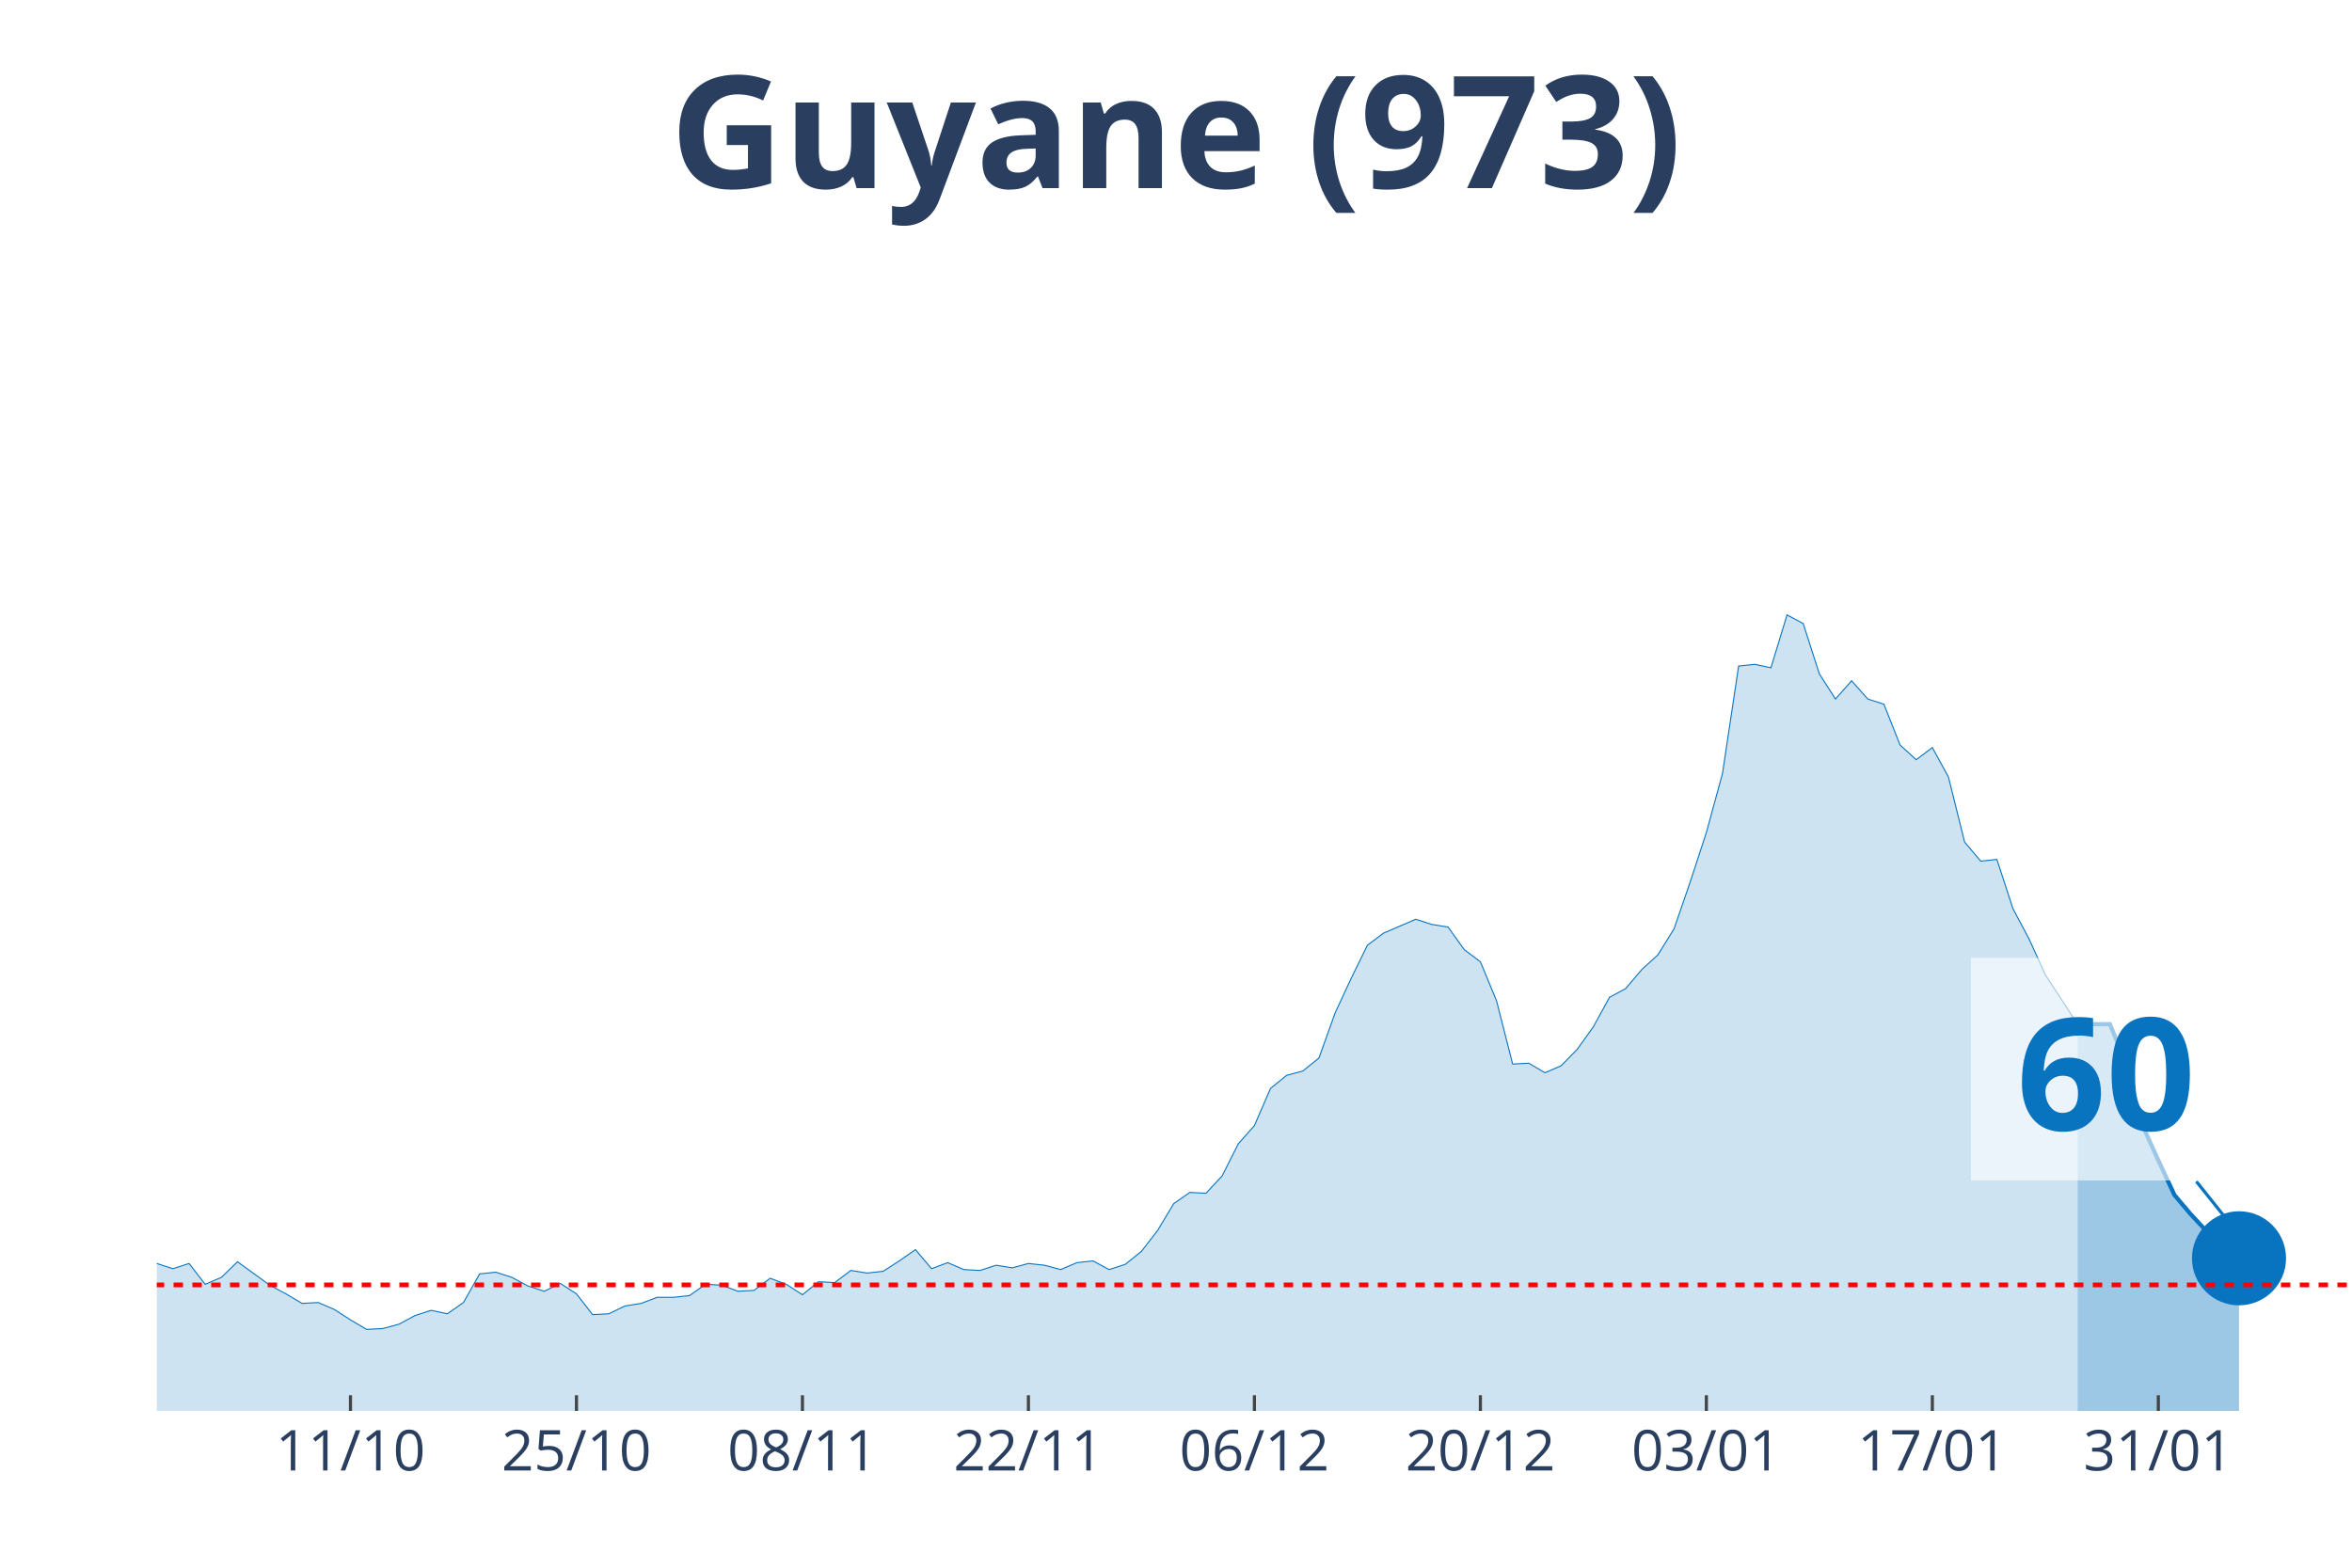
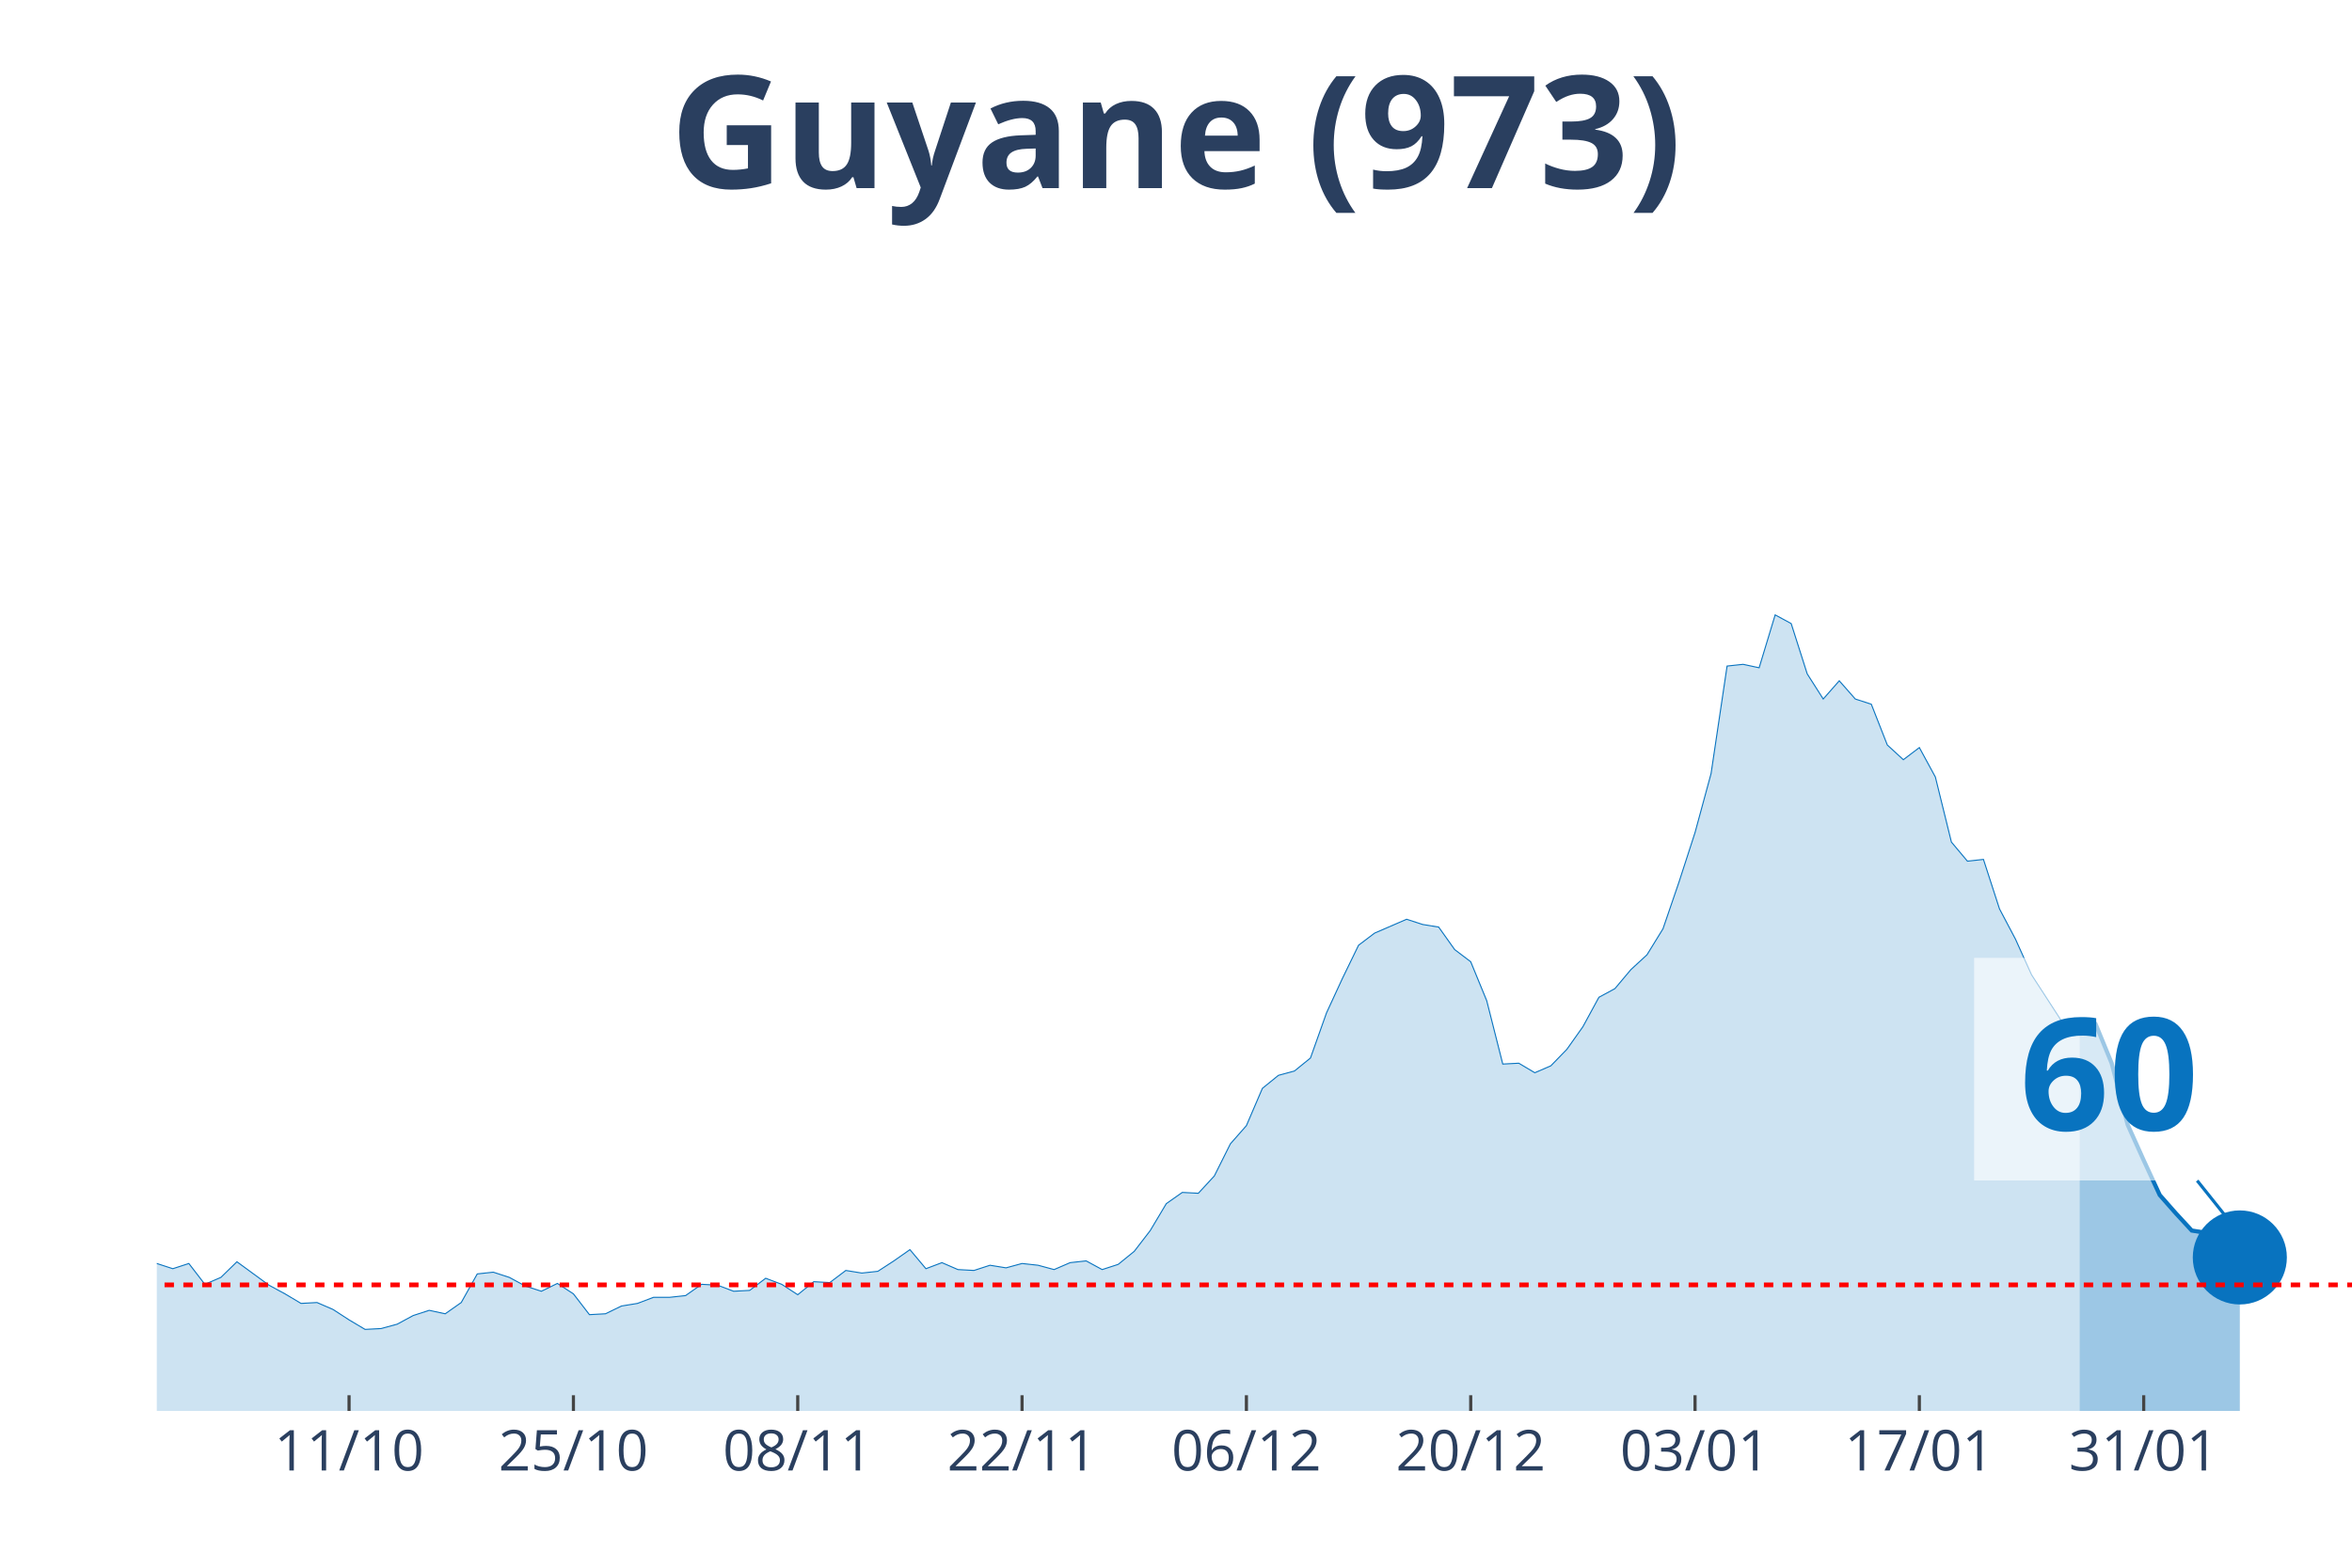
<svg xmlns="http://www.w3.org/2000/svg" class="main-svg" width="1125" height="750" style="" viewBox="0 0 750 500">
  <rect x="0" y="0" width="750" height="500" style="fill: rgb(0, 0, 0); fill-opacity: 0;" />
-   <defs id="defs-587e68">
+   <defs id="defs-1d0895">
    <g class="clips">
-       <clipPath id="clip587e68xyplot" class="plotclip">
+       <clipPath id="clip1d0895xyplot" class="plotclip">
        <rect width="700" height="380" />
      </clipPath>
-       <clipPath class="axesclip" id="clip587e68x">
+       <clipPath class="axesclip" id="clip1d0895x">
        <rect x="50" y="0" width="700" height="500" />
      </clipPath>
-       <clipPath class="axesclip" id="clip587e68y">
+       <clipPath class="axesclip" id="clip1d0895y">
        <rect x="0" y="70" width="750" height="380" />
      </clipPath>
-       <clipPath class="axesclip" id="clip587e68xy">
+       <clipPath class="axesclip" id="clip1d0895xy">
        <rect x="50" y="70" width="700" height="380" />
      </clipPath>
    </g>
    <g class="gradients" />
  </defs>
  <g class="bglayer">
    <rect class="bg" x="50" y="70" width="700" height="380" style="fill: rgb(0, 0, 0); fill-opacity: 0; stroke-width: 0;" />
  </g>
  <g class="layer-below">
    <g class="imagelayer" />
    <g class="shapelayer" />
  </g>
  <g class="cartesianlayer">
    <g class="subplot xy">
      <g class="layer-subplot">
        <g class="shapelayer" />
        <g class="imagelayer" />
      </g>
      <g class="gridlayer">
        <g class="x">
-           <path class="xgrid crisp" transform="translate(111.76,0)" d="M0,70v380" style="stroke: rgb(255, 255, 255); stroke-opacity: 1; stroke-width: 1px;" />
-           <path class="xgrid crisp" transform="translate(183.82,0)" d="M0,70v380" style="stroke: rgb(255, 255, 255); stroke-opacity: 1; stroke-width: 1px;" />
-           <path class="xgrid crisp" transform="translate(255.88,0)" d="M0,70v380" style="stroke: rgb(255, 255, 255); stroke-opacity: 1; stroke-width: 1px;" />
-           <path class="xgrid crisp" transform="translate(327.94,0)" d="M0,70v380" style="stroke: rgb(255, 255, 255); stroke-opacity: 1; stroke-width: 1px;" />
-           <path class="xgrid crisp" transform="translate(400,0)" d="M0,70v380" style="stroke: rgb(255, 255, 255); stroke-opacity: 1; stroke-width: 1px;" />
-           <path class="xgrid crisp" transform="translate(472.06,0)" d="M0,70v380" style="stroke: rgb(255, 255, 255); stroke-opacity: 1; stroke-width: 1px;" />
-           <path class="xgrid crisp" transform="translate(544.12,0)" d="M0,70v380" style="stroke: rgb(255, 255, 255); stroke-opacity: 1; stroke-width: 1px;" />
-           <path class="xgrid crisp" transform="translate(616.18,0)" d="M0,70v380" style="stroke: rgb(255, 255, 255); stroke-opacity: 1; stroke-width: 1px;" />
-           <path class="xgrid crisp" transform="translate(688.24,0)" d="M0,70v380" style="stroke: rgb(255, 255, 255); stroke-opacity: 1; stroke-width: 1px;" />
+           <path class="xgrid crisp" transform="translate(111.31,0)" d="M0,70v380" style="stroke: rgb(255, 255, 255); stroke-opacity: 1; stroke-width: 1px;" />
+           <path class="xgrid crisp" transform="translate(182.85,0)" d="M0,70v380" style="stroke: rgb(255, 255, 255); stroke-opacity: 1; stroke-width: 1px;" />
+           <path class="xgrid crisp" transform="translate(254.38,0)" d="M0,70v380" style="stroke: rgb(255, 255, 255); stroke-opacity: 1; stroke-width: 1px;" />
+           <path class="xgrid crisp" transform="translate(325.91,0)" d="M0,70v380" style="stroke: rgb(255, 255, 255); stroke-opacity: 1; stroke-width: 1px;" />
+           <path class="xgrid crisp" transform="translate(397.45,0)" d="M0,70v380" style="stroke: rgb(255, 255, 255); stroke-opacity: 1; stroke-width: 1px;" />
+           <path class="xgrid crisp" transform="translate(468.98,0)" d="M0,70v380" style="stroke: rgb(255, 255, 255); stroke-opacity: 1; stroke-width: 1px;" />
+           <path class="xgrid crisp" transform="translate(540.51,0)" d="M0,70v380" style="stroke: rgb(255, 255, 255); stroke-opacity: 1; stroke-width: 1px;" />
+           <path class="xgrid crisp" transform="translate(612.04,0)" d="M0,70v380" style="stroke: rgb(255, 255, 255); stroke-opacity: 1; stroke-width: 1px;" />
+           <path class="xgrid crisp" transform="translate(683.58,0)" d="M0,70v380" style="stroke: rgb(255, 255, 255); stroke-opacity: 1; stroke-width: 1px;" />
        </g>
        <g class="y" />
      </g>
      <g class="zerolinelayer" />
      <path class="xlines-below" />
      <path class="ylines-below" />
      <g class="overlines-below" />
      <g class="xaxislayer-below" />
      <g class="yaxislayer-below" />
      <g class="overaxes-below" />
-       <g class="plot" transform="translate(50, 70)" clip-path="url('#clip587e68xyplot')">
+       <g class="plot" transform="translate(50, 70)" clip-path="url('#clip1d0895xyplot')">
        <g class="scatterlayer mlayer">
-           <g class="trace scatter trace0b9710" style="stroke-miterlimit: 2;">
+           <g class="trace scatter trace29c297" style="stroke-miterlimit: 2;">
            <g class="fills">
              <g>
-                 <path class="js-fill" d="M612.5,380L-700,380L-700,379.17L-689.71,375.02L-684.56,368.66L-658.82,333.81L-653.68,336.3L-627.94,338.24L-622.79,336.03L-586.76,288.18L-581.62,266.06L-571.32,231.21L-566.18,224.29L-561.03,217.38L-555.88,190.83L-545.59,107.31L-540.44,81.03L-525,32.91L-519.85,10.51L-509.56,19.91L-504.41,43.14L-499.26,46.19L-494.12,24.89L-483.82,14.1L-478.68,30.7L-473.53,27.66L-468.38,0L-463.24,0.55L-458.09,21.57L-452.94,24.61L-447.79,45.91L-432.35,79.93L-427.21,105.09L-422.06,110.07L-416.91,127.22L-406.62,180.6L-401.47,170.36L-391.18,209.08L-386.03,195.53L-380.88,204.66L-375.74,194.7L-370.59,184.19L-365.44,199.68L-355.15,191.66L-350,193.6L-324.26,232.59L-319.12,237.29L-308.82,258.59L-303.68,254.99L-293.38,270.48L-288.24,275.74L-283.09,281.27L-277.94,281.27L-272.79,280.16L-267.65,290.95L-262.5,292.05L-257.35,286.52L-252.21,293.16L-247.06,293.99L-241.91,295.92L-236.76,302.29L-231.62,301.18L-226.47,305.88L-221.32,310.86L-216.18,308.37L-205.88,308.92L-200.74,310.31L-195.59,317.22L-190.44,311.69L-169.85,313.35L-164.71,304.77L-159.56,301.46L-154.41,306.99L-149.26,312.52L-144.12,312.24L-138.97,315.56L-133.82,312.24L-128.68,319.71L-123.53,322.75L-113.24,317.77L-108.09,322.2L-102.94,321.37L-97.79,326.35L-87.5,328.01L-82.35,333.54L-77.21,338.52L-72.06,335.75L-61.76,336.03L-56.62,337.41L-51.47,338.52L-46.32,336.58L-41.18,331.32L-36.03,334.09L-30.88,331.32L-25.74,330.49L-20.59,327.18L-15.44,327.73L-10.29,332.43L-5.15,334.64L0,332.98L5.15,334.64L10.29,332.98L15.44,339.62L20.59,337.41L25.74,332.43L36.03,339.9L41.18,342.66L46.32,345.71L51.47,345.43L56.62,347.64L61.76,350.96L66.91,354L72.06,353.73L77.21,352.34L82.35,349.58L87.5,347.92L92.65,349.02L97.79,345.43L102.94,336.3L108.09,335.75L113.24,337.41L118.38,340.17L123.53,341.83L128.68,339.34L133.82,342.66L138.97,349.3L144.12,349.02L149.26,346.54L154.41,345.71L159.56,343.77L164.71,343.77L169.85,343.22L175,339.62L180.15,339.9L185.29,341.83L190.44,341.56L195.59,337.69L200.74,339.62L205.88,342.94L211.03,338.79L216.18,339.07L221.32,335.2L226.47,336.03L231.62,335.47L236.76,332.15L241.91,328.56L247.06,334.64L252.21,332.71L257.35,334.92L262.5,335.2L267.65,333.54L272.79,334.37L277.94,332.98L283.09,333.54L288.24,334.92L293.38,332.71L298.53,332.15L303.68,334.92L308.82,333.26L313.97,329.11L319.12,322.47L324.26,313.9L329.41,310.31L334.56,310.58L339.71,305.05L344.85,294.82L350,289.01L355.15,277.12L360.29,272.97L365.44,271.59L370.59,267.44L375.74,253.06L380.88,241.99L386.03,231.48L391.18,227.61L401.47,223.19L406.62,224.85L411.76,225.68L416.91,232.87L422.06,236.74L427.21,249.18L432.35,269.37L437.5,269.1L442.65,272.14L447.79,269.93L452.94,264.67L458.09,257.48L463.24,248.08L468.38,245.31L473.53,239.23L478.68,234.53L483.82,226.23L488.97,211.3L494.12,195.53L499.26,176.72L504.41,142.43L509.56,141.88L514.71,142.98L519.85,126.11L525,128.88L530.15,144.92L535.29,152.94L540.44,147.13L545.59,152.94L550.74,154.6L555.88,167.6L561.03,172.3L566.18,168.43L571.32,177.83L576.47,198.57L581.62,204.66L586.76,204.1L591.91,219.87L597.06,229.55L602.21,240.89L612.5,256.65" style="fill: rgb(8, 115, 191); fill-opacity: 0.2; stroke-width: 0;" />
+                 <path class="js-fill" d="M613.14,380L-694.89,380L-694.89,379.17L-684.67,375.02L-679.56,368.66L-654.01,333.81L-648.91,336.3L-623.36,338.24L-618.25,336.03L-582.48,288.18L-577.37,266.06L-567.15,231.21L-562.04,224.29L-556.93,217.38L-551.82,190.83L-541.61,107.31L-536.5,81.03L-521.17,32.91L-516.06,10.51L-505.84,19.91L-500.73,43.14L-495.62,46.19L-490.51,24.89L-480.29,14.1L-475.18,30.7L-470.07,27.66L-464.96,0L-459.85,0.55L-454.74,21.57L-449.64,24.61L-444.53,45.91L-429.2,79.93L-424.09,105.09L-418.98,110.07L-413.87,127.22L-403.65,180.6L-398.54,170.36L-388.32,209.08L-383.21,195.53L-378.1,204.66L-372.99,194.7L-367.88,184.19L-362.77,199.68L-352.55,191.66L-347.45,193.6L-321.9,232.59L-316.79,237.29L-306.57,258.59L-301.46,254.99L-291.24,270.48L-286.13,275.74L-281.02,281.27L-275.91,281.27L-270.8,280.16L-265.69,290.95L-260.58,292.05L-255.47,286.52L-250.36,293.16L-245.26,293.99L-240.15,295.92L-235.04,302.29L-229.93,301.18L-224.82,305.88L-219.71,310.86L-214.6,308.37L-199.27,310.31L-194.16,317.22L-189.05,311.69L-183.94,312.24L-168.61,313.35L-163.5,304.77L-158.39,301.46L-153.28,306.99L-148.18,312.52L-143.07,312.24L-137.96,315.56L-132.85,312.24L-127.74,319.71L-122.63,322.75L-112.41,317.77L-107.3,322.2L-102.19,321.37L-97.08,326.35L-86.86,328.01L-81.75,333.54L-76.64,338.52L-71.53,335.75L-61.31,336.03L-56.2,337.41L-51.09,338.52L-45.99,336.58L-40.88,331.32L-35.77,334.09L-30.66,331.32L-25.55,330.49L-20.44,327.18L-15.33,327.73L-10.22,332.43L-5.11,334.64L0,332.98L5.11,334.64L10.22,332.98L15.33,339.62L20.44,337.41L25.55,332.43L35.77,339.9L40.88,342.66L45.99,345.71L51.09,345.43L56.2,347.64L61.31,350.96L66.42,354L71.53,353.73L76.64,352.34L81.75,349.58L86.86,347.92L91.97,349.02L97.08,345.43L102.19,336.3L107.3,335.75L112.41,337.41L117.52,340.17L122.63,341.83L127.74,339.34L132.85,342.66L137.96,349.3L143.07,349.02L148.18,346.54L153.28,345.71L158.39,343.77L163.5,343.77L168.61,343.22L173.72,339.62L178.83,339.9L183.94,341.83L189.05,341.56L194.16,337.69L199.27,339.62L204.38,342.94L209.49,338.79L214.6,339.07L219.71,335.2L224.82,336.03L229.93,335.47L235.04,332.15L240.15,328.56L245.26,334.64L250.36,332.71L255.47,334.92L260.58,335.2L265.69,333.54L270.8,334.37L275.91,332.98L281.02,333.54L286.13,334.92L291.24,332.71L296.35,332.15L301.46,334.92L306.57,333.26L311.68,329.11L316.79,322.47L321.9,313.9L327.01,310.31L332.12,310.58L337.23,305.05L342.34,294.82L347.45,289.01L352.55,277.12L357.66,272.97L362.77,271.59L367.88,267.44L372.99,253.06L378.1,241.99L383.21,231.48L388.32,227.61L398.54,223.19L403.65,224.85L408.76,225.68L413.87,232.87L418.98,236.74L424.09,249.18L429.2,269.37L434.31,269.1L439.42,272.14L444.53,269.93L449.64,264.67L454.74,257.48L459.85,248.08L464.96,245.31L470.07,239.23L475.18,234.53L480.29,226.23L485.4,211.3L490.51,195.53L495.62,176.72L500.73,142.43L505.84,141.88L510.95,142.98L516.06,126.11L521.17,128.88L526.28,144.92L531.39,152.94L536.5,147.13L541.61,152.94L546.72,154.6L551.82,167.6L556.93,172.3L562.04,168.43L567.15,177.83L572.26,198.57L577.37,204.66L582.48,204.1L587.59,219.87L592.7,229.55L597.81,240.89L608.03,256.65L613.14,256.93" style="fill: rgb(8, 115, 191); fill-opacity: 0.2; stroke-width: 0;" />
              </g>
            </g>
            <g class="errorbars" />
            <g class="lines">
-               <path class="js-line" d="M-700,379.17L-689.71,375.02L-684.56,368.66L-658.82,333.81L-653.68,336.3L-627.94,338.24L-622.79,336.03L-586.76,288.18L-581.62,266.06L-571.32,231.21L-566.18,224.29L-561.03,217.38L-555.88,190.83L-545.59,107.31L-540.44,81.03L-525,32.91L-519.85,10.51L-509.56,19.91L-504.41,43.14L-499.26,46.19L-494.12,24.89L-483.82,14.1L-478.68,30.7L-473.53,27.66L-468.38,0L-463.24,0.55L-458.09,21.57L-452.94,24.61L-447.79,45.91L-432.35,79.93L-427.21,105.09L-422.06,110.07L-416.91,127.22L-406.62,180.6L-401.47,170.36L-391.18,209.08L-386.03,195.53L-380.88,204.66L-375.74,194.7L-370.59,184.19L-365.44,199.68L-355.15,191.66L-350,193.6L-324.26,232.59L-319.12,237.29L-308.82,258.59L-303.68,254.99L-293.38,270.48L-288.24,275.74L-283.09,281.27L-277.94,281.27L-272.79,280.16L-267.65,290.95L-262.5,292.05L-257.35,286.52L-252.21,293.16L-247.06,293.99L-241.91,295.92L-236.76,302.29L-231.62,301.18L-226.47,305.88L-221.32,310.86L-216.18,308.37L-205.88,308.92L-200.74,310.31L-195.59,317.22L-190.44,311.69L-169.85,313.35L-164.71,304.77L-159.56,301.46L-154.41,306.99L-149.26,312.52L-144.12,312.24L-138.97,315.56L-133.82,312.24L-128.68,319.71L-123.53,322.75L-113.24,317.77L-108.09,322.2L-102.94,321.37L-97.79,326.35L-87.5,328.01L-82.35,333.54L-77.21,338.52L-72.06,335.75L-61.76,336.03L-56.62,337.41L-51.47,338.52L-46.32,336.58L-41.18,331.32L-36.03,334.09L-30.88,331.32L-25.74,330.49L-20.59,327.18L-15.44,327.73L-10.29,332.43L-5.15,334.64L0,332.98L5.15,334.64L10.29,332.98L15.44,339.62L20.59,337.41L25.74,332.43L36.03,339.9L41.18,342.66L46.32,345.71L51.47,345.43L56.62,347.64L61.76,350.96L66.91,354L72.06,353.73L77.21,352.34L82.35,349.58L87.5,347.92L92.65,349.02L97.79,345.43L102.94,336.3L108.09,335.75L113.24,337.41L118.38,340.17L123.53,341.83L128.68,339.34L133.82,342.66L138.97,349.3L144.12,349.02L149.26,346.54L154.41,345.71L159.56,343.77L164.71,343.77L169.85,343.22L175,339.62L180.15,339.9L185.29,341.83L190.44,341.56L195.59,337.69L200.74,339.62L205.88,342.94L211.03,338.79L216.18,339.07L221.32,335.2L226.47,336.03L231.62,335.47L236.76,332.15L241.91,328.56L247.06,334.64L252.21,332.71L257.35,334.92L262.5,335.2L267.65,333.54L272.79,334.37L277.94,332.98L283.09,333.54L288.24,334.92L293.38,332.71L298.53,332.15L303.68,334.92L308.82,333.26L313.97,329.11L319.12,322.47L324.26,313.9L329.41,310.31L334.56,310.58L339.71,305.05L344.85,294.82L350,289.01L355.15,277.12L360.29,272.97L365.44,271.59L370.59,267.44L375.74,253.06L380.88,241.99L386.03,231.48L391.18,227.61L401.47,223.19L406.62,224.85L411.76,225.68L416.91,232.87L422.06,236.74L427.21,249.18L432.35,269.37L437.5,269.1L442.65,272.14L447.79,269.93L452.94,264.67L458.09,257.48L463.24,248.08L468.38,245.31L473.53,239.23L478.68,234.53L483.82,226.23L488.97,211.3L494.12,195.53L499.26,176.72L504.41,142.43L509.56,141.88L514.71,142.98L519.85,126.11L525,128.88L530.15,144.92L535.29,152.94L540.44,147.13L545.59,152.94L550.74,154.6L555.88,167.6L561.03,172.3L566.18,168.43L571.32,177.83L576.47,198.57L581.62,204.66L586.76,204.1L591.91,219.87L597.06,229.55L602.21,240.89L612.5,256.65" style="vector-effect: non-scaling-stroke; fill: none; stroke: rgb(8, 115, 191); stroke-opacity: 1; stroke-width: 0.5px; opacity: 1;" />
+               <path class="js-line" d="M-694.89,379.17L-684.67,375.02L-679.56,368.66L-654.01,333.81L-648.91,336.3L-623.36,338.24L-618.25,336.03L-582.48,288.18L-577.37,266.06L-567.15,231.21L-562.04,224.29L-556.93,217.38L-551.82,190.83L-541.61,107.31L-536.5,81.03L-521.17,32.91L-516.06,10.51L-505.84,19.91L-500.73,43.14L-495.62,46.19L-490.51,24.89L-480.29,14.1L-475.18,30.7L-470.07,27.66L-464.96,0L-459.85,0.55L-454.74,21.57L-449.64,24.61L-444.53,45.91L-429.2,79.93L-424.09,105.09L-418.98,110.07L-413.87,127.22L-403.65,180.6L-398.54,170.36L-388.32,209.08L-383.21,195.53L-378.1,204.66L-372.99,194.7L-367.88,184.19L-362.77,199.68L-352.55,191.66L-347.45,193.6L-321.9,232.59L-316.79,237.29L-306.57,258.59L-301.46,254.99L-291.24,270.48L-286.13,275.74L-281.02,281.27L-275.91,281.27L-270.8,280.16L-265.69,290.95L-260.58,292.05L-255.47,286.52L-250.36,293.16L-245.26,293.99L-240.15,295.92L-235.04,302.29L-229.93,301.18L-224.82,305.88L-219.71,310.86L-214.6,308.37L-199.27,310.31L-194.16,317.22L-189.05,311.69L-183.94,312.24L-168.61,313.35L-163.5,304.77L-158.39,301.46L-153.28,306.99L-148.18,312.52L-143.07,312.24L-137.96,315.56L-132.85,312.24L-127.74,319.71L-122.63,322.75L-112.41,317.77L-107.3,322.2L-102.19,321.37L-97.08,326.35L-86.86,328.01L-81.75,333.54L-76.64,338.52L-71.53,335.75L-61.31,336.03L-56.2,337.41L-51.09,338.52L-45.99,336.58L-40.88,331.32L-35.77,334.09L-30.66,331.32L-25.55,330.49L-20.44,327.18L-15.33,327.73L-10.22,332.43L-5.11,334.64L0,332.98L5.11,334.64L10.22,332.98L15.33,339.62L20.44,337.41L25.55,332.43L35.77,339.9L40.88,342.66L45.99,345.71L51.09,345.43L56.2,347.64L61.31,350.96L66.42,354L71.53,353.73L76.64,352.34L81.75,349.58L86.86,347.92L91.97,349.02L97.08,345.43L102.19,336.3L107.3,335.75L112.41,337.41L117.52,340.17L122.63,341.83L127.74,339.34L132.85,342.66L137.96,349.3L143.07,349.02L148.18,346.54L153.28,345.71L158.39,343.77L163.5,343.77L168.61,343.22L173.72,339.62L178.83,339.9L183.94,341.83L189.05,341.56L194.16,337.69L199.27,339.62L204.38,342.94L209.49,338.79L214.6,339.07L219.71,335.2L224.82,336.03L229.93,335.47L235.04,332.15L240.15,328.56L245.26,334.64L250.36,332.71L255.47,334.92L260.58,335.2L265.69,333.54L270.8,334.37L275.91,332.98L281.02,333.54L286.13,334.92L291.24,332.71L296.35,332.15L301.46,334.92L306.57,333.26L311.68,329.11L316.79,322.47L321.9,313.9L327.01,310.31L332.12,310.58L337.23,305.05L342.34,294.82L347.45,289.01L352.55,277.12L357.66,272.97L362.77,271.59L367.88,267.44L372.99,253.06L378.1,241.99L383.21,231.48L388.32,227.61L398.54,223.19L403.65,224.85L408.76,225.68L413.87,232.87L418.98,236.74L424.09,249.18L429.2,269.37L434.31,269.1L439.42,272.14L444.53,269.93L449.64,264.67L454.74,257.48L459.85,248.08L464.96,245.31L470.07,239.23L475.18,234.53L480.29,226.23L485.4,211.3L490.51,195.53L495.62,176.72L500.73,142.43L505.84,141.88L510.95,142.98L516.06,126.11L521.17,128.88L526.28,144.92L531.39,152.94L536.5,147.13L541.61,152.94L546.72,154.6L551.82,167.6L556.93,172.3L562.04,168.43L567.15,177.83L572.26,198.57L577.37,204.66L582.48,204.1L587.59,219.87L592.7,229.55L597.81,240.89L608.03,256.65L613.14,256.93" style="vector-effect: non-scaling-stroke; fill: none; stroke: rgb(8, 115, 191); stroke-opacity: 1; stroke-width: 0.5px; opacity: 1;" />
            </g>
            <g class="points" />
            <g class="text" />
          </g>
-           <g class="trace scatter tracedd8967" style="stroke-miterlimit: 2;">
+           <g class="trace scatter tracea56526" style="stroke-miterlimit: 2;">
            <g class="fills">
              <g>
-                 <path class="js-fill" d="M663.97,380L612.5,380L612.5,256.65L622.79,256.65L627.94,269.1L633.09,288.73L638.24,300.07L643.38,311.14L648.53,317.22L653.68,322.75L658.82,323.58L663.97,331.32" style="fill: rgb(8, 115, 191); fill-opacity: 0.4; stroke-width: 0;" />
+                 <path class="js-fill" d="M664.23,380L613.14,380L613.14,256.93L618.25,256.65L623.36,269.1L628.47,288.73L633.58,300.07L638.69,311.14L643.8,316.94L648.91,322.47L654.01,323.3L659.12,331.05L664.23,331.05" style="fill: rgb(8, 115, 191); fill-opacity: 0.4; stroke-width: 0;" />
              </g>
            </g>
            <g class="errorbars" />
            <g class="lines">
-               <path class="js-line" d="M612.5,256.65L622.79,256.65L627.94,269.1L633.09,288.73L638.24,300.07L643.38,311.14L648.53,317.22L653.68,322.75L658.82,323.58L663.97,331.32" style="vector-effect: non-scaling-stroke; fill: none; stroke: rgb(8, 115, 191); stroke-opacity: 1; stroke-width: 2px; opacity: 1;" />
+               <path class="js-line" d="M613.14,256.93L618.25,256.65L623.36,269.1L628.47,288.73L633.58,300.07L638.69,311.14L643.8,316.94L648.91,322.47L654.01,323.3L659.12,331.05L664.23,331.05" style="vector-effect: non-scaling-stroke; fill: none; stroke: rgb(8, 115, 191); stroke-opacity: 1; stroke-width: 2px; opacity: 1;" />
            </g>
            <g class="points" />
            <g class="text" />
          </g>
-           <g class="trace scatter tracec1f13b" style="stroke-miterlimit: 2; opacity: 1;">
+           <g class="trace scatter trace77ea4d" style="stroke-miterlimit: 2; opacity: 1;">
            <g class="fills" />
            <g class="errorbars" />
            <g class="lines" />
            <g class="points">
-               <path class="point" transform="translate(663.97,331.32)" d="M15,0A15,15 0 1,1 0,-15A15,15 0 0,1 15,0Z" style="opacity: 1; stroke-width: 0px; fill: rgb(8, 115, 191); fill-opacity: 1;" />
+               <path class="point" transform="translate(664.23,331.05)" d="M15,0A15,15 0 1,1 0,-15A15,15 0 0,1 15,0Z" style="opacity: 1; stroke-width: 0px; fill: rgb(8, 115, 191); fill-opacity: 1;" />
            </g>
            <g class="text" />
          </g>
        </g>
      </g>
      <g class="overplot" />
      <path class="xlines-above crisp" style="fill: none; stroke-width: 1px; stroke: rgb(0, 0, 0); stroke-opacity: 0;" d="" />
      <path class="ylines-above crisp" style="fill: none;" d="M0,0" />
      <g class="overlines-above" />
      <g class="xaxislayer-above">
-         <path class="xtick ticks crisp" d="M0,450v-5" transform="translate(111.76,0)" style="stroke: rgb(68, 68, 68); stroke-opacity: 1; stroke-width: 1px;" />
-         <path class="xtick ticks crisp" d="M0,450v-5" transform="translate(183.82,0)" style="stroke: rgb(68, 68, 68); stroke-opacity: 1; stroke-width: 1px;" />
-         <path class="xtick ticks crisp" d="M0,450v-5" transform="translate(255.88,0)" style="stroke: rgb(68, 68, 68); stroke-opacity: 1; stroke-width: 1px;" />
-         <path class="xtick ticks crisp" d="M0,450v-5" transform="translate(327.94,0)" style="stroke: rgb(68, 68, 68); stroke-opacity: 1; stroke-width: 1px;" />
-         <path class="xtick ticks crisp" d="M0,450v-5" transform="translate(400,0)" style="stroke: rgb(68, 68, 68); stroke-opacity: 1; stroke-width: 1px;" />
-         <path class="xtick ticks crisp" d="M0,450v-5" transform="translate(472.06,0)" style="stroke: rgb(68, 68, 68); stroke-opacity: 1; stroke-width: 1px;" />
-         <path class="xtick ticks crisp" d="M0,450v-5" transform="translate(544.12,0)" style="stroke: rgb(68, 68, 68); stroke-opacity: 1; stroke-width: 1px;" />
-         <path class="xtick ticks crisp" d="M0,450v-5" transform="translate(616.18,0)" style="stroke: rgb(68, 68, 68); stroke-opacity: 1; stroke-width: 1px;" />
-         <path class="xtick ticks crisp" d="M0,450v-5" transform="translate(688.24,0)" style="stroke: rgb(68, 68, 68); stroke-opacity: 1; stroke-width: 1px;" />
+         <path class="xtick ticks crisp" d="M0,450v-5" transform="translate(111.31,0)" style="stroke: rgb(68, 68, 68); stroke-opacity: 1; stroke-width: 1px;" />
+         <path class="xtick ticks crisp" d="M0,450v-5" transform="translate(182.85,0)" style="stroke: rgb(68, 68, 68); stroke-opacity: 1; stroke-width: 1px;" />
+         <path class="xtick ticks crisp" d="M0,450v-5" transform="translate(254.38,0)" style="stroke: rgb(68, 68, 68); stroke-opacity: 1; stroke-width: 1px;" />
+         <path class="xtick ticks crisp" d="M0,450v-5" transform="translate(325.91,0)" style="stroke: rgb(68, 68, 68); stroke-opacity: 1; stroke-width: 1px;" />
+         <path class="xtick ticks crisp" d="M0,450v-5" transform="translate(397.45,0)" style="stroke: rgb(68, 68, 68); stroke-opacity: 1; stroke-width: 1px;" />
+         <path class="xtick ticks crisp" d="M0,450v-5" transform="translate(468.98,0)" style="stroke: rgb(68, 68, 68); stroke-opacity: 1; stroke-width: 1px;" />
+         <path class="xtick ticks crisp" d="M0,450v-5" transform="translate(540.51,0)" style="stroke: rgb(68, 68, 68); stroke-opacity: 1; stroke-width: 1px;" />
+         <path class="xtick ticks crisp" d="M0,450v-5" transform="translate(612.04,0)" style="stroke: rgb(68, 68, 68); stroke-opacity: 1; stroke-width: 1px;" />
+         <path class="xtick ticks crisp" d="M0,450v-5" transform="translate(683.58,0)" style="stroke: rgb(68, 68, 68); stroke-opacity: 1; stroke-width: 1px;" />
        <g class="xtick">
-           <text text-anchor="middle" x="0" y="469" transform="translate(111.76,0)" style="font-family: 'Open Sans', verdana, arial, sans-serif; font-size: 18px; fill: rgb(42, 63, 95); fill-opacity: 1; white-space: pre;">11/10</text>
+           <text text-anchor="middle" x="0" y="469" transform="translate(111.31,0)" style="font-family: 'Open Sans', verdana, arial, sans-serif; font-size: 18px; fill: rgb(42, 63, 95); fill-opacity: 1; white-space: pre;">11/10</text>
        </g>
        <g class="xtick">
-           <text text-anchor="middle" x="0" y="469" transform="translate(183.82,0)" style="font-family: 'Open Sans', verdana, arial, sans-serif; font-size: 18px; fill: rgb(42, 63, 95); fill-opacity: 1; white-space: pre;">25/10</text>
+           <text text-anchor="middle" x="0" y="469" transform="translate(182.85,0)" style="font-family: 'Open Sans', verdana, arial, sans-serif; font-size: 18px; fill: rgb(42, 63, 95); fill-opacity: 1; white-space: pre;">25/10</text>
        </g>
        <g class="xtick">
-           <text text-anchor="middle" x="0" y="469" transform="translate(255.88,0)" style="font-family: 'Open Sans', verdana, arial, sans-serif; font-size: 18px; fill: rgb(42, 63, 95); fill-opacity: 1; white-space: pre;">08/11</text>
+           <text text-anchor="middle" x="0" y="469" transform="translate(254.38,0)" style="font-family: 'Open Sans', verdana, arial, sans-serif; font-size: 18px; fill: rgb(42, 63, 95); fill-opacity: 1; white-space: pre;">08/11</text>
        </g>
        <g class="xtick">
-           <text text-anchor="middle" x="0" y="469" transform="translate(327.94,0)" style="font-family: 'Open Sans', verdana, arial, sans-serif; font-size: 18px; fill: rgb(42, 63, 95); fill-opacity: 1; white-space: pre;">22/11</text>
+           <text text-anchor="middle" x="0" y="469" transform="translate(325.91,0)" style="font-family: 'Open Sans', verdana, arial, sans-serif; font-size: 18px; fill: rgb(42, 63, 95); fill-opacity: 1; white-space: pre;">22/11</text>
        </g>
        <g class="xtick">
-           <text text-anchor="middle" x="0" y="469" transform="translate(400,0)" style="font-family: 'Open Sans', verdana, arial, sans-serif; font-size: 18px; fill: rgb(42, 63, 95); fill-opacity: 1; white-space: pre;">06/12</text>
+           <text text-anchor="middle" x="0" y="469" transform="translate(397.45,0)" style="font-family: 'Open Sans', verdana, arial, sans-serif; font-size: 18px; fill: rgb(42, 63, 95); fill-opacity: 1; white-space: pre;">06/12</text>
        </g>
        <g class="xtick">
-           <text text-anchor="middle" x="0" y="469" transform="translate(472.06,0)" style="font-family: 'Open Sans', verdana, arial, sans-serif; font-size: 18px; fill: rgb(42, 63, 95); fill-opacity: 1; white-space: pre;">20/12</text>
+           <text text-anchor="middle" x="0" y="469" transform="translate(468.98,0)" style="font-family: 'Open Sans', verdana, arial, sans-serif; font-size: 18px; fill: rgb(42, 63, 95); fill-opacity: 1; white-space: pre;">20/12</text>
        </g>
        <g class="xtick">
-           <text text-anchor="middle" x="0" y="469" transform="translate(544.12,0)" style="font-family: 'Open Sans', verdana, arial, sans-serif; font-size: 18px; fill: rgb(42, 63, 95); fill-opacity: 1; white-space: pre;">03/01</text>
+           <text text-anchor="middle" x="0" y="469" transform="translate(540.51,0)" style="font-family: 'Open Sans', verdana, arial, sans-serif; font-size: 18px; fill: rgb(42, 63, 95); fill-opacity: 1; white-space: pre;">03/01</text>
        </g>
        <g class="xtick">
-           <text text-anchor="middle" x="0" y="469" transform="translate(616.18,0)" style="font-family: 'Open Sans', verdana, arial, sans-serif; font-size: 18px; fill: rgb(42, 63, 95); fill-opacity: 1; white-space: pre;">17/01</text>
+           <text text-anchor="middle" x="0" y="469" transform="translate(612.04,0)" style="font-family: 'Open Sans', verdana, arial, sans-serif; font-size: 18px; fill: rgb(42, 63, 95); fill-opacity: 1; white-space: pre;">17/01</text>
        </g>
        <g class="xtick">
-           <text text-anchor="middle" x="0" y="469" transform="translate(688.24,0)" style="font-family: 'Open Sans', verdana, arial, sans-serif; font-size: 18px; fill: rgb(42, 63, 95); fill-opacity: 1; white-space: pre;">31/01</text>
+           <text text-anchor="middle" x="0" y="469" transform="translate(683.58,0)" style="font-family: 'Open Sans', verdana, arial, sans-serif; font-size: 18px; fill: rgb(42, 63, 95); fill-opacity: 1; white-space: pre;">31/01</text>
        </g>
      </g>
      <g class="yaxislayer-above" />
      <g class="overaxes-above" />
    </g>
  </g>
  <g class="polarlayer" />
  <g class="ternarylayer" />
  <g class="geolayer" />
  <g class="funnelarealayer" />
  <g class="pielayer" />
  <g class="treemaplayer" />
  <g class="sunburstlayer" />
  <g class="glimages" />
-   <defs id="topdefs-587e68">
+   <defs id="topdefs-1d0895">
    <g class="clips" />
  </defs>
  <g class="layer-above">
    <g class="imagelayer" />
    <g class="shapelayer">
-       <path data-index="0" fill-rule="evenodd" d="M-2842.65,409.8L919.85,409.8" clip-path="url('#clip587e68xy')" style="opacity: 1; stroke: rgb(255, 0, 0); stroke-opacity: 1; fill: rgb(0, 0, 0); fill-opacity: 0; stroke-dasharray: 3px, 3px; stroke-width: 1.5px;" />
+       <path data-index="0" fill-rule="evenodd" d="M-2821.53,409.8L913.5,409.8" clip-path="url('#clip1d0895xy')" style="opacity: 1; stroke: rgb(255, 0, 0); stroke-opacity: 1; fill: rgb(0, 0, 0); fill-opacity: 0; stroke-dasharray: 3px, 3px; stroke-width: 1.5px;" />
    </g>
  </g>
  <g class="infolayer">
    <g class="g-gtitle">
      <text class="gtitle" x="375" y="25" text-anchor="middle" dy="0.7em" style="font-family: 'Open Sans', verdana, arial, sans-serif; font-size: 50px; fill: rgb(42, 63, 95); opacity: 1; font-weight: normal; white-space: pre;">
        <tspan style="font-weight:bold">Guyane (973)</tspan>
      </text>
    </g>
    <g class="g-xtitle" />
    <g class="annotation" data-index="0" style="opacity: 1;">
-       <g class="annotation-text-g" transform="rotate(0,671.97,341.32)">
-         <g class="cursor-pointer" transform="translate(628, 305)">
+       <g class="annotation-text-g" transform="rotate(0,672.23,341.05)">
+         <g class="cursor-pointer" transform="translate(629, 305)">
          <rect class="bg" x="0.5" y="0.5" width="86" height="71" style="stroke-width: 1px; stroke: rgb(0, 0, 0); stroke-opacity: 0; fill: rgb(255, 255, 255); fill-opacity: 0.6;" />
          <text class="annotation-text" text-anchor="middle" x="43.531" y="55.5" style="font-family: 'Open Sans', verdana, arial, sans-serif; font-size: 50px; fill: rgb(8, 115, 191); fill-opacity: 1; white-space: pre;">
            <tspan style="font-weight:bold">60 </tspan>
          </text>
        </g>
      </g>
      <g class="annotation-arrow-g" style="opacity: 1;">
-         <path d="M700.37,376.82L711.97,391.32" style="stroke-width: 1px; stroke: rgb(8, 115, 191); stroke-opacity: 1; stroke-dasharray: 0px, 0px, 18.569px, 18.569px;" />
+         <path d="M700.63,376.55L712.23,391.05" style="stroke-width: 1px; stroke: rgb(8, 115, 191); stroke-opacity: 1; stroke-dasharray: 0px, 0px, 18.569px, 18.569px;" />
      </g>
    </g>
  </g>
</svg>
